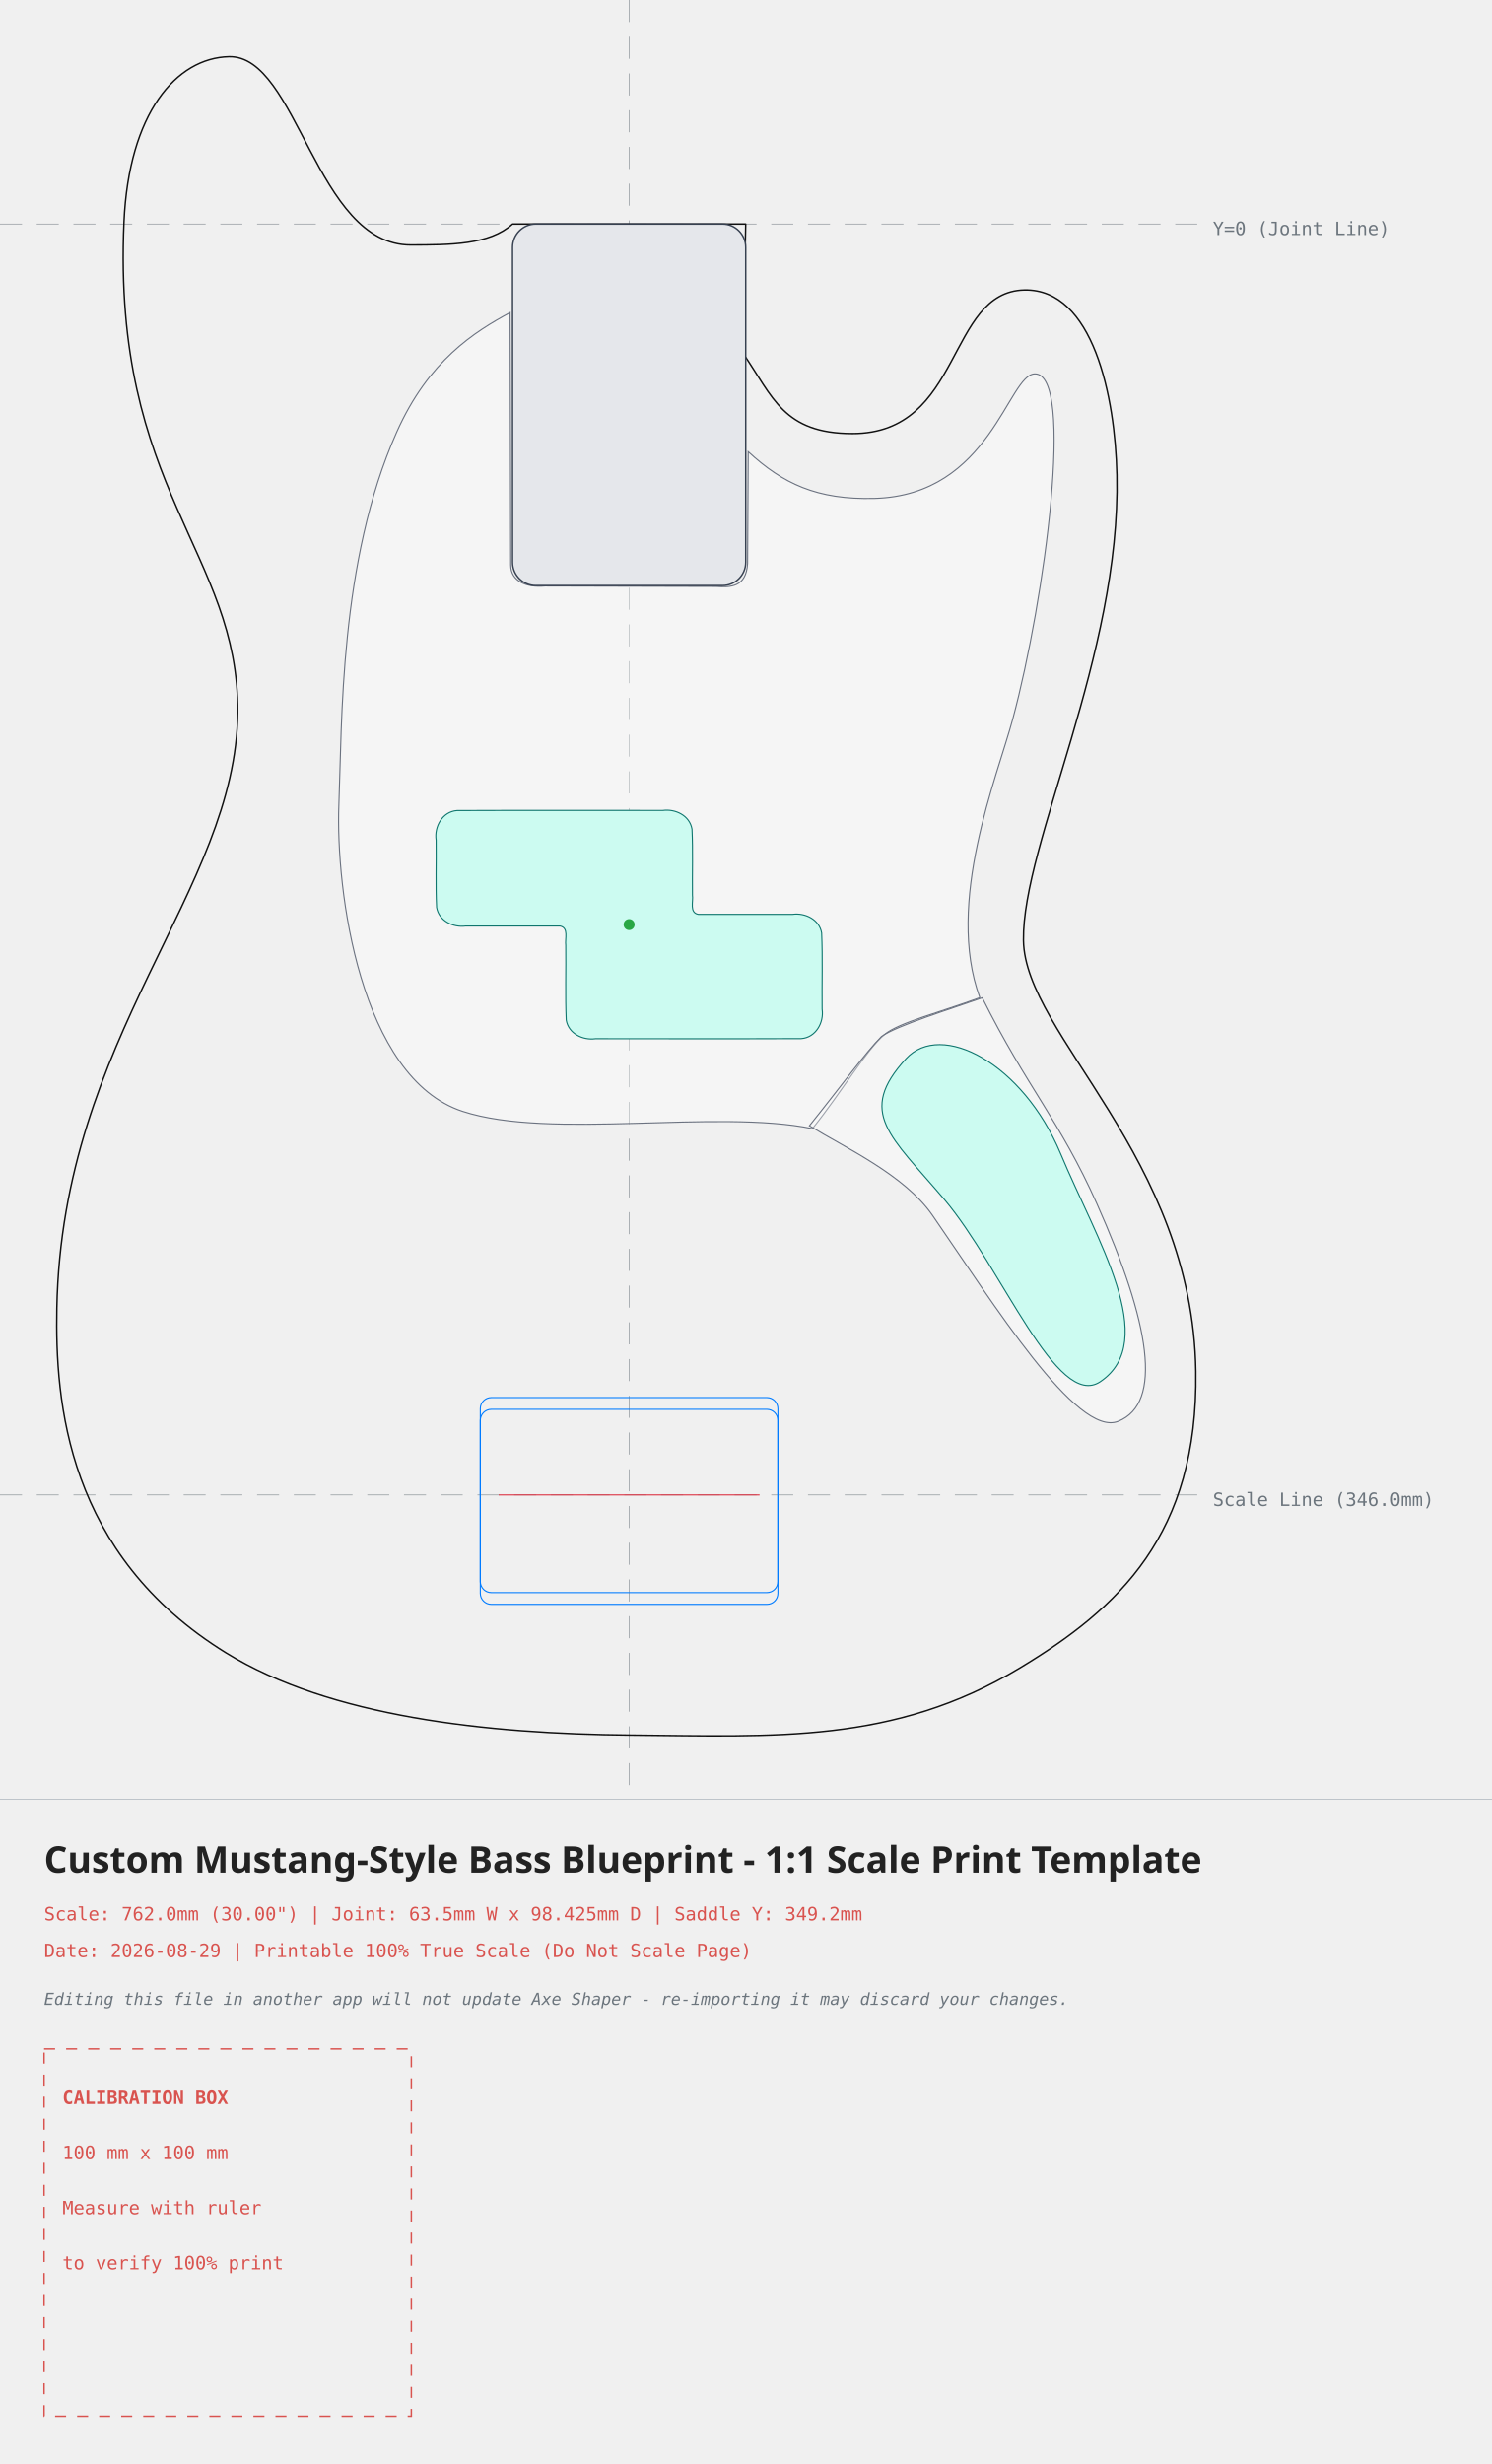
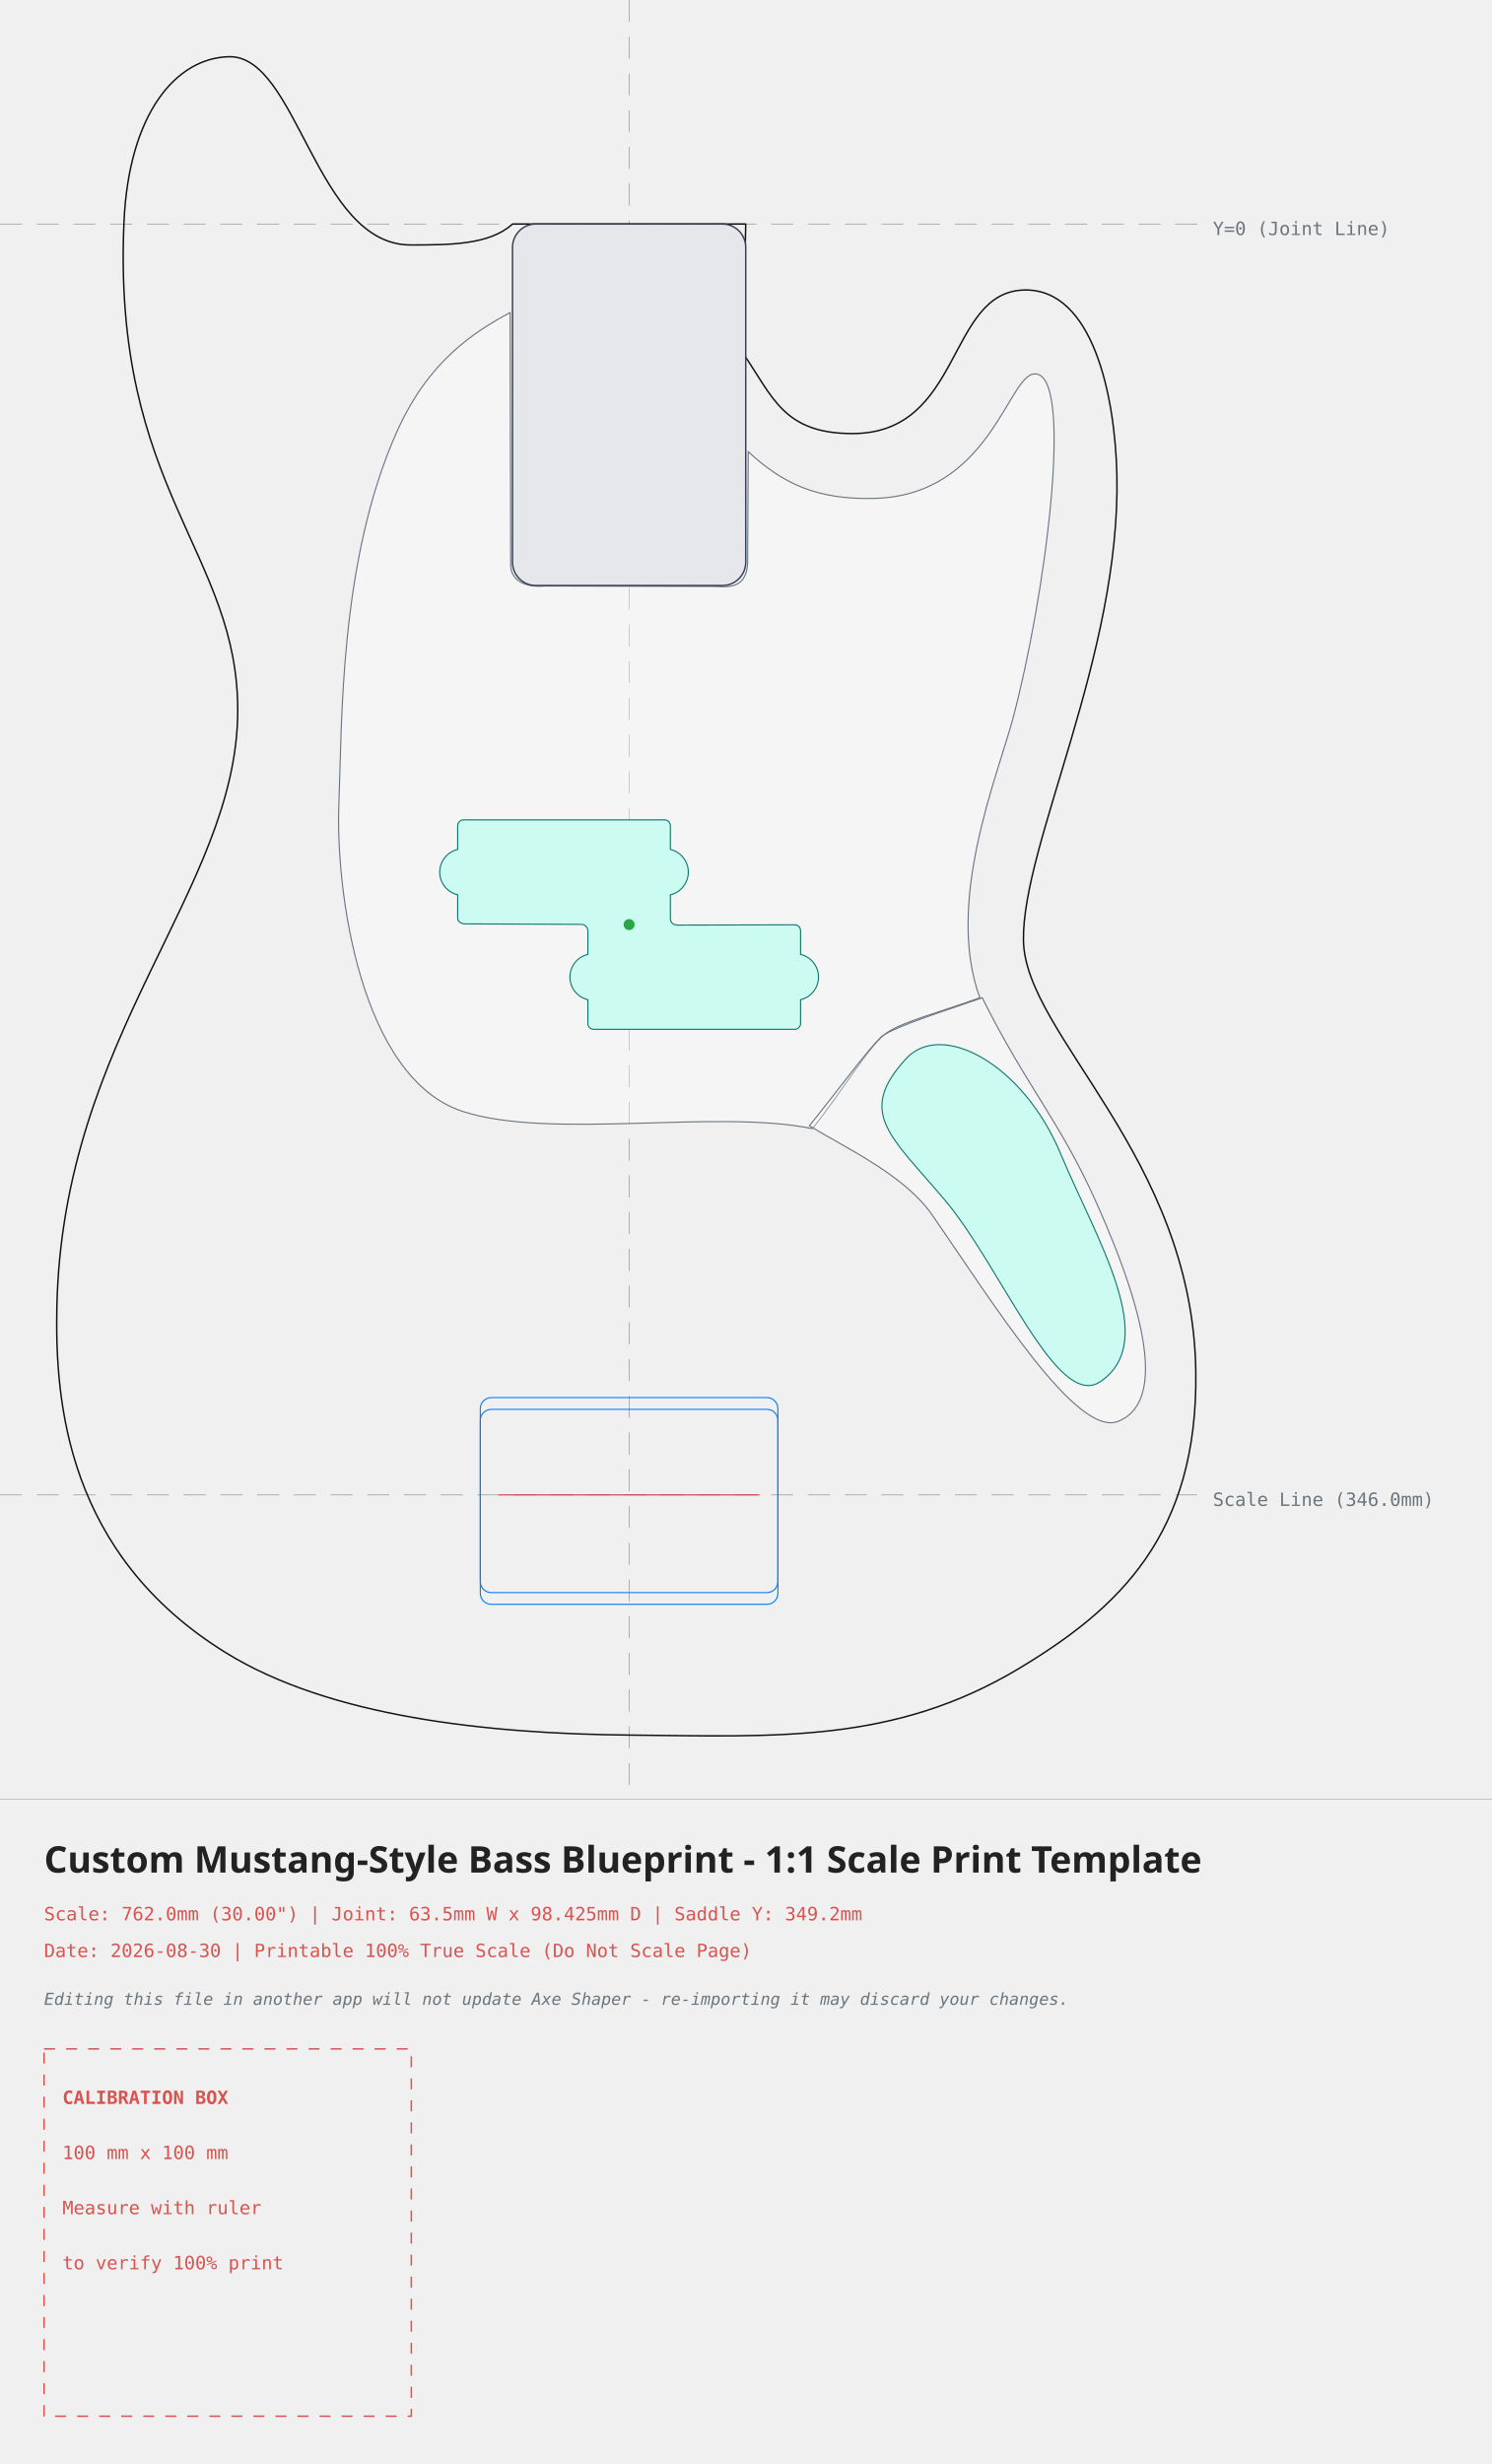
<svg xmlns="http://www.w3.org/2000/svg" width="406.24mm" height="670.82mm" viewBox="-171.30 -60.99 406.24 670.82">
  <style>
    .body-line { fill: none; stroke: #111111; stroke-width: 0.4; stroke-linecap: round; stroke-linejoin: round; }
    .edge-inset { fill: none; stroke: #555555; stroke-width: 0.3; stroke-dasharray: 3,2; }
    .neck-pocket { fill: #e5e7eb; stroke: #374151; stroke-width: 0.4; }
    .pickup-rout { fill: #ccfbf1; stroke: #0f766e; stroke-width: 0.3; }
    .pickup-cover { fill: none; stroke: #111111; stroke-width: 0.3; }
    .bridge-rout { fill: none; stroke: #007bff; stroke-width: 0.3; }
    .back-route { fill: #f3e8ff; stroke: #7e22ce; stroke-width: 0.3; stroke-dasharray: 3,2; }
    .front-route { fill: #ccfbf1; stroke: #0f766e; stroke-width: 0.3; }
    .pickguard { fill: #ffffff; fill-opacity: 0.35; stroke: #6b7280; stroke-width: 0.3; }
    .center-axis { fill: none; stroke: #6c757d; stroke-width: 0.2; stroke-dasharray: 6,4; opacity: 0.7; }
    .calibration-box { fill: none; stroke: #d9534f; stroke-width: 0.4; stroke-dasharray: 3,3; }
    .band-rule { fill: none; stroke: #adb5bd; stroke-width: 0.2; }
    .text-label { font-family: monospace, sans-serif; font-size: 5px; fill: #d9534f; }
    .disclaimer-label { font-family: monospace, sans-serif; font-size: 4.5px; font-style: italic; fill: #6c757d; }
    .axis-label { font-family: monospace, sans-serif; font-size: 5px; fill: #6c757d; }
    .title-label { font-family: sans-serif; font-size: 10px; font-weight: bold; fill: #222222; }
  </style>
  <g>
    <line x1="0" y1="-60.99" x2="0" y2="428.82" class="center-axis" />
    <line x1="-171.30" y1="0" x2="154.94" y2="0" class="center-axis" />
    <text x="158.94" y="3" class="axis-label">Y=0 (Joint Line)</text>
    <line x1="-171.30" y1="346.00" x2="154.94" y2="346.00" class="center-axis" stroke="#007bff" />
    <text x="158.94" y="349.00" class="axis-label" fill="#007bff">Scale Line (346.0mm)</text>
    <path d="M -31.75 0.00 C -38.02 5.72, -48.88 5.68, -59.46 5.70 C -85.37 5.76, -90.22 -45.99, -108.95 -45.55 C -123.36 -45.21, -136.22 -30.14, -137.54 -0.57 C -140.80 72.55, -106.24 89.47, -106.57 132.93 C -106.94 181.53, -154.41 220.93, -155.82 295.13 C -156.30 320.47, -153.27 362.18, -109.68 389.04 C -81.49 406.42, -38.68 411.06, 0.46 411.39 C 39.61 411.73, 72.02 413.82, 106.36 393.13 C 133.37 376.86, 154.94 356.78, 154.30 312.39 C 153.46 253.84, 107.73 220.86, 107.37 195.01 C 107.01 168.83, 133.91 117.42, 132.81 68.31 C 132.34 46.97, 126.35 17.57, 107.63 17.96 C 86.40 18.41, 90.99 57.06, 60.80 57.05 C 42.03 57.04, 39.20 47.13, 31.03 35.21 C 31.03 35.21, 31.75 0.00, 31.75 0.00 C 31.75 0.00, -31.75 0.00, -31.75 0.00 Z" class="body-line" />
    <path d="M -32.41 24.11 C -32.41 24.11, -32.25 92.80, -32.25 92.80 C -32.25 97.33, -27.90 99.00, -22.92 98.54 C -22.92 98.54, 23.63 98.67, 23.63 98.67 C 27.71 98.95, 31.86 98.87, 32.26 92.44 C 32.26 92.44, 32.43 61.99, 32.43 61.99 C 41.83 70.65, 51.08 75.12, 66.82 74.70 C 98.45 73.85, 103.16 40.88, 110.48 40.80 C 121.39 40.69, 113.22 102.12, 104.47 134.72 C 100.21 150.58, 86.00 184.74, 95.49 210.63 C 84.79 214.58, 73.40 217.41, 69.55 220.66 C 64.49 224.93, 58.20 235.91, 49.91 246.28 C 23.79 240.88, -21.37 249.41, -45.33 241.58 C -73.27 232.45, -79.94 181.32, -79.03 158.05 C -78.16 136.04, -78.96 91.81, -63.28 56.64 C -54.61 37.17, -42.12 29.36, -32.41 24.11 Z" class="pickguard" style="fill:#ffffff" />
    <path d="M 68.72 221.19 C 73.00 218.16, 87.61 213.68, 96.15 210.66 C 108.25 234.95, 117.29 244.14, 127.35 266.70 C 141.86 299.24, 145.40 321.03, 133.18 325.96 C 121.90 330.51, 99.21 293.91, 82.57 269.85 C 74.97 258.86, 58.90 251.52, 49.08 245.50 C 57.64 234.86, 64.44 225.47, 68.72 221.19 Z" class="pickguard" style="fill:#ffffff" />
    <rect x="-31.75" y="0" width="63.5" height="98.425" rx="6.35" ry="6.35" class="neck-pocket" />
    <path d="M 75.41 227.23 C 84.99 216.81, 107.19 228.47, 117.48 253.08 C 127.34 276.69, 144.70 304.08, 128.31 315.16 C 116.49 323.16, 101.41 283.97, 85.83 265.56 C 71.16 248.22, 61.88 241.96, 75.41 227.23 Z" class="front-route" />
    <g transform="translate(0, 190.7271) rotate(0)">
-       <path d="M -18.83 0.39 C -16.36 0.86, -17.51 3.86, -17.25 5.64 C -17.16 12.43, -17.41 19.24, -17.12 26.01 C -16.49 29.69, -12.62 31.55, -9.19 31.08 C 9.49 31.06, 28.17 31.13, 46.85 31.05 C 50.82 30.78, 53.10 26.68, 52.55 23.02 C 52.47 16.11, 52.72 9.18, 52.42 2.28 C 51.80 -1.39, 47.93 -3.26, 44.49 -2.79 C 35.94 -2.79, 27.39 -2.79, 18.83 -2.79 C 16.36 -3.25, 17.51 -6.25, 17.25 -8.04 C 17.17 -14.03, 17.41 -20.04, 17.12 -26.01 C 16.49 -29.69, 12.62 -31.55, 9.18 -31.08 C -9.50 -31.06, -28.17 -31.13, -46.85 -31.05 C -50.82 -30.78, -53.10 -26.68, -52.55 -23.02 C -52.47 -16.91, -52.71 -10.78, -52.42 -4.68 C -51.80 -1.01, -47.93 0.86, -44.49 0.39 C -35.94 0.39, -27.39 0.39, -18.83 0.39 Z" class="pickup-rout" />
+       <path d="M -45.10 -28.51 C -45.97 -28.51, -46.68 -27.80, -46.68 -26.92 C -46.68 -26.92, -46.68 -20.46, -46.68 -20.46 C -49.55 -19.79, -51.57 -17.23, -51.57 -14.29 C -51.57 -11.34, -49.55 -8.79, -46.68 -8.11 C -46.68 -8.11, -46.68 -1.65, -46.68 -1.65 C -46.68 -0.77, -45.61 -0.19, -44.74 -0.19 C -44.74 -0.19, -12.99 -0.06, -12.99 -0.06 C -12.03 -0.06, -11.23 0.78, -11.23 1.65 C -11.23 1.65, -11.23 8.11, -11.23 8.11 C -14.09 8.79, -16.12 11.34, -16.12 14.29 C -16.12 17.23, -14.09 19.79, -11.23 20.46 C -11.23 20.46, -11.23 26.92, -11.23 26.92 C -11.23 27.80, -10.52 28.51, -9.64 28.51 C -9.64 28.51, 45.09 28.51, 45.09 28.51 C 45.97 28.51, 46.68 27.80, 46.68 26.92 C 46.68 26.92, 46.68 20.46, 46.68 20.46 C 49.55 19.79, 51.57 17.23, 51.57 14.29 C 51.57 11.34, 49.55 8.79, 46.68 8.11 C 46.68 8.11, 46.68 1.65, 46.68 1.65 C 46.68 0.78, 45.97 0.06, 45.09 0.06 C 45.09 0.06, 13.87 0.14, 13.87 0.14 C 12.09 0.24, 11.23 -0.46, 11.23 -1.65 C 11.23 -1.65, 11.23 -8.11, 11.23 -8.11 C 14.09 -8.79, 16.12 -11.34, 16.12 -14.29 C 16.12 -17.23, 14.09 -19.79, 11.23 -20.46 C 11.23 -20.46, 11.23 -26.92, 11.23 -26.92 C 11.23 -27.80, 10.52 -28.51, 9.64 -28.51 C 9.64 -28.51, -45.10 -28.51, -45.10 -28.51 Z" class="pickup-rout" />
      <circle cx="0" cy="0" r="1.5" fill="#28a745" />
    </g>
    <g id="bridge-hardware">
      <rect x="-40.52" y="319.50" width="81.03" height="53.09" rx="3.00" ry="3.00" class="bridge-rout" />
      <rect x="-40.52" y="322.70" width="81.03" height="53.09" rx="3.00" ry="3.00" class="bridge-rout" />
      <line x1="-35.52" y1="346.00" x2="35.52" y2="346.00" stroke="#dc3545" stroke-width="0.3" />
      <g transform="translate(0, 349.20)" />
    </g>
  </g>
  <g>
    <line x1="-171.30" y1="428.82" x2="234.94" y2="428.82" class="band-rule" />
    <text x="-159.30" y="448.82" class="title-label">Custom Mustang-Style Bass Blueprint - 1:1 Scale Print Template</text>
    <text x="-159.30" y="461.82" class="text-label">Scale: 762.0mm (30.00") | Joint: 63.5mm W x 98.425mm D | Saddle Y: 349.2mm</text>
-     <text x="-159.30" y="471.82" class="text-label">Date: 2026-08-29 | Printable 100% True Scale (Do Not Scale Page)</text>
+     <text x="-159.30" y="471.82" class="text-label">Date: 2026-08-30 | Printable 100% True Scale (Do Not Scale Page)</text>
    <text x="-159.30" y="484.82" class="disclaimer-label">Editing this file in another app will not update Axe Shaper - re-importing it may discard your changes.</text>
    <g transform="translate(-159.30, 496.82)">
      <rect x="0" y="0" width="100" height="100" class="calibration-box" />
      <text x="5" y="15" class="text-label" font-weight="bold">CALIBRATION BOX</text>
      <text x="5" y="30" class="text-label">100 mm x 100 mm</text>
      <text x="5" y="45" class="text-label">Measure with ruler</text>
      <text x="5" y="60" class="text-label">to verify 100% print</text>
    </g>
  </g>
</svg>
